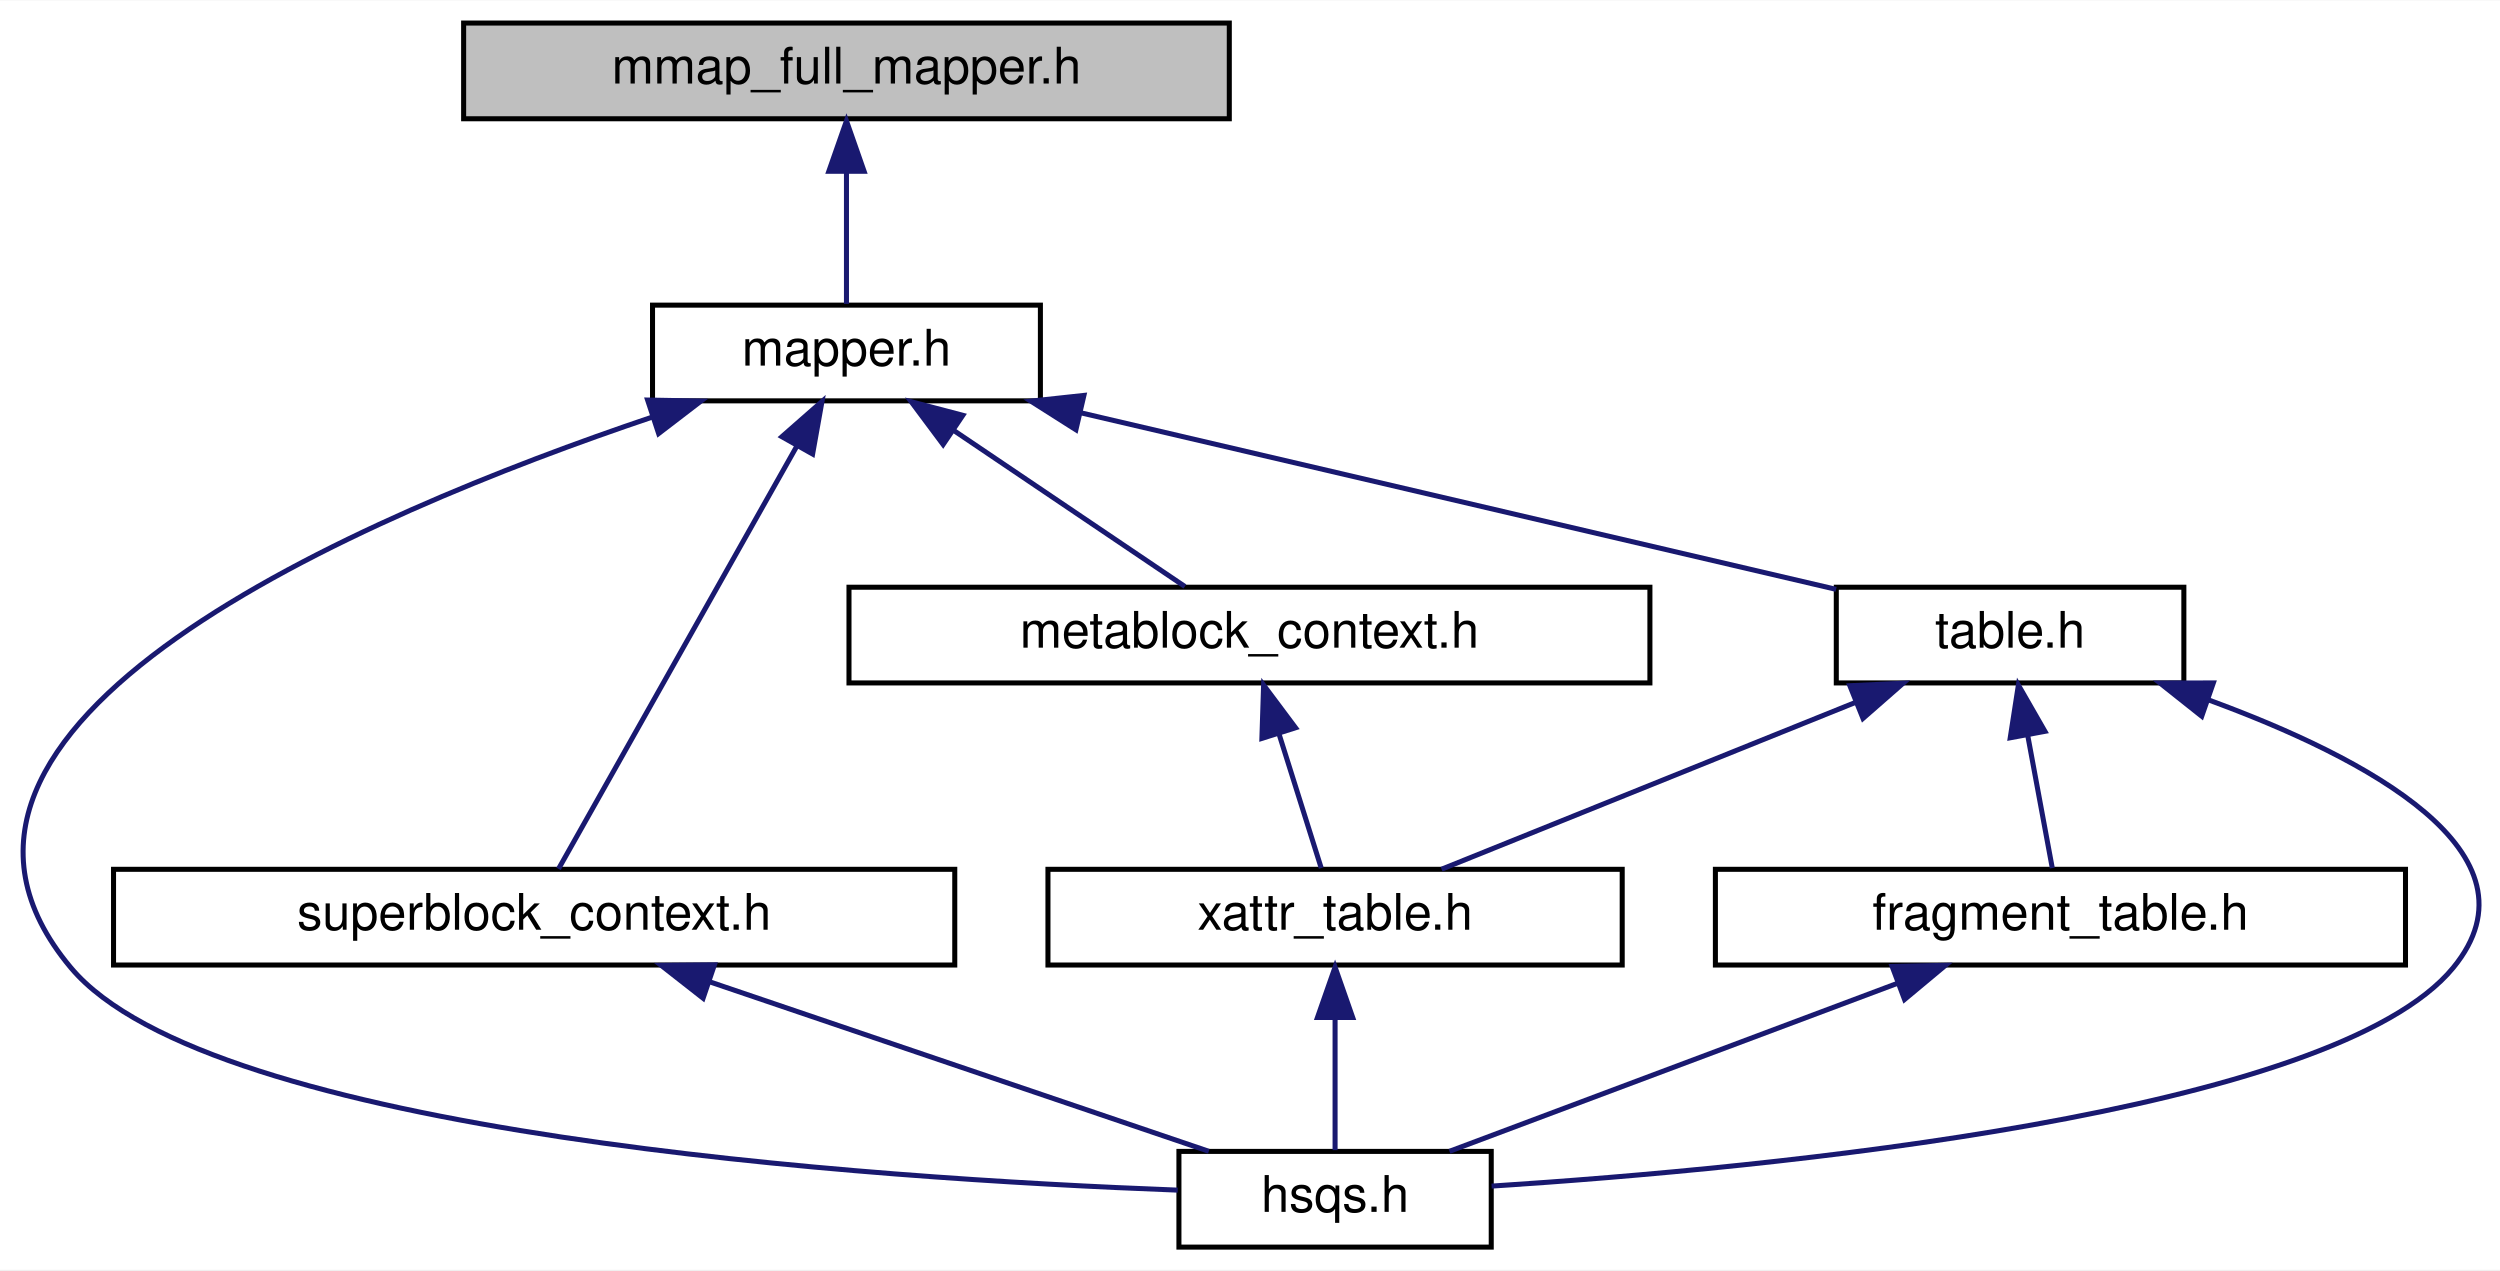
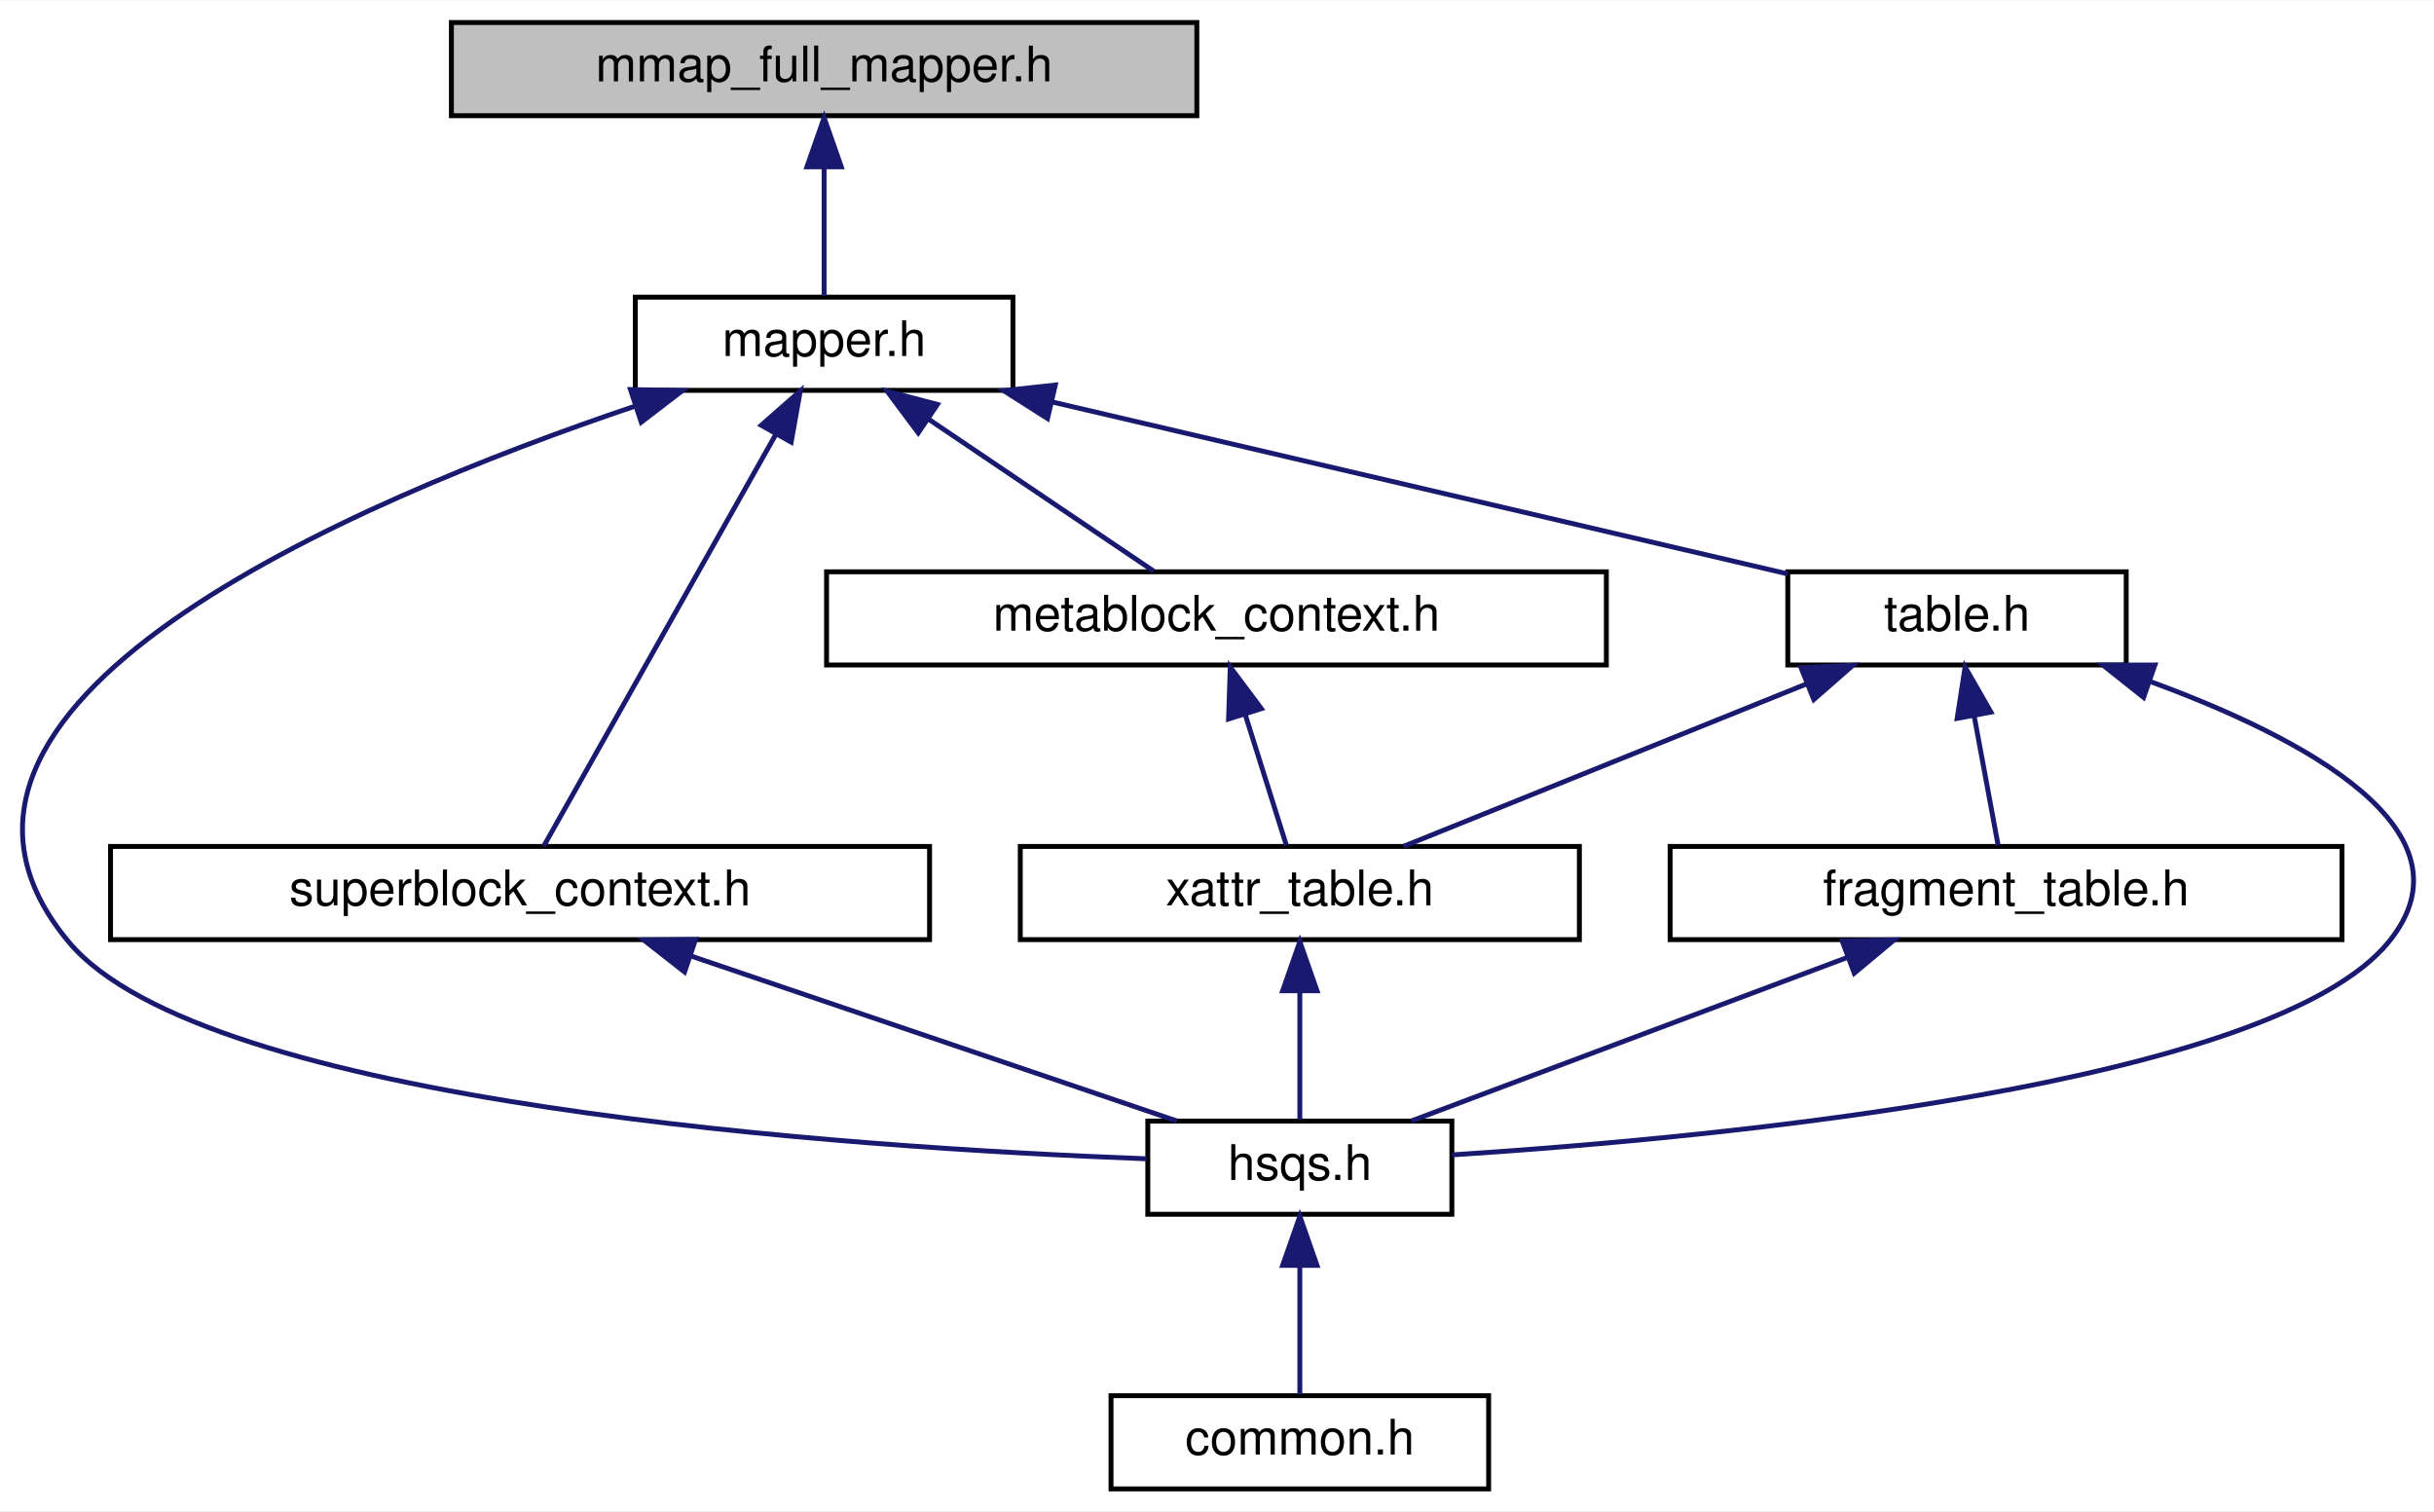
- <svg xmlns="http://www.w3.org/2000/svg" xmlns:xlink="http://www.w3.org/1999/xlink" width="496pt" height="252pt" viewBox="0.00 0.00 496.30 252.00">
-   <g id="graph0" class="graph" transform="scale(1 1) rotate(0) translate(4 248)">
-     <polygon fill="white" stroke="transparent" points="-4,4 -4,-248 492.3,-248 492.3,4 -4,4" />
+ <svg xmlns="http://www.w3.org/2000/svg" xmlns:xlink="http://www.w3.org/1999/xlink" width="496pt" height="308pt" viewBox="0.00 0.00 496.30 308.00">
+   <g id="graph0" class="graph" transform="scale(1 1) rotate(0) translate(4 304)">
+     <polygon fill="white" stroke="transparent" points="-4,4 -4,-304 492.3,-304 492.3,4 -4,4" />
    <g id="node1" class="node">
      <g id="a_node1">
        <a xlink:title=" ">
-           <polygon fill="#bfbfbf" stroke="black" points="88.04,-224.5 88.04,-243.5 240.04,-243.5 240.04,-224.5 88.04,-224.5" />
-           <text text-anchor="middle" x="164.04" y="-231.5" font-family="Helvetica,sans-Serif" font-size="10.00">mmap_full_mapper.h</text>
+           <polygon fill="#bfbfbf" stroke="black" points="88.04,-280.5 88.04,-299.5 240.04,-299.5 240.04,-280.5 88.04,-280.5" />
+           <text text-anchor="middle" x="164.04" y="-287.5" font-family="Helvetica,sans-Serif" font-size="10.00">mmap_full_mapper.h</text>
        </a>
      </g>
    </g>
    <g id="node2" class="node">
      <g id="a_node2">
        <a xlink:href="mapper_8h.html" target="_top" xlink:title=" ">
-           <polygon fill="white" stroke="black" points="125.54,-168.5 125.54,-187.5 202.54,-187.5 202.54,-168.5 125.54,-168.5" />
-           <text text-anchor="middle" x="164.04" y="-175.5" font-family="Helvetica,sans-Serif" font-size="10.00">mapper.h</text>
+           <polygon fill="white" stroke="black" points="125.54,-224.5 125.54,-243.5 202.54,-243.5 202.54,-224.5 125.54,-224.5" />
+           <text text-anchor="middle" x="164.04" y="-231.5" font-family="Helvetica,sans-Serif" font-size="10.00">mapper.h</text>
        </a>
      </g>
    </g>
    <g id="edge1" class="edge">
-       <path fill="none" stroke="midnightblue" d="M164.04,-213.8C164.04,-204.91 164.04,-194.78 164.04,-187.75" />
-       <polygon fill="midnightblue" stroke="midnightblue" points="160.54,-214.08 164.04,-224.08 167.54,-214.08 160.54,-214.08" />
+       <path fill="none" stroke="midnightblue" d="M164.04,-269.8C164.04,-260.91 164.04,-250.78 164.04,-243.75" />
+       <polygon fill="midnightblue" stroke="midnightblue" points="160.54,-270.08 164.04,-280.08 167.54,-270.08 160.54,-270.08" />
    </g>
    <g id="node3" class="node">
      <g id="a_node3">
        <a xlink:href="hsqs_8h.html" target="_top" xlink:title=" ">
-           <polygon fill="white" stroke="black" points="230.04,-0.5 230.04,-19.5 292.04,-19.5 292.04,-0.5 230.04,-0.5" />
-           <text text-anchor="middle" x="261.04" y="-7.5" font-family="Helvetica,sans-Serif" font-size="10.00">hsqs.h</text>
+           <polygon fill="white" stroke="black" points="230.04,-56.5 230.04,-75.5 292.04,-75.5 292.04,-56.5 230.04,-56.5" />
+           <text text-anchor="middle" x="261.04" y="-63.5" font-family="Helvetica,sans-Serif" font-size="10.00">hsqs.h</text>
        </a>
      </g>
    </g>
    <g id="edge2" class="edge">
-       <path fill="none" stroke="midnightblue" d="M125.58,-165.31C67.87,-145.86 -30.28,-104.19 10.04,-56 37.74,-22.89 168.88,-14.11 229.8,-11.81" />
-       <polygon fill="midnightblue" stroke="midnightblue" points="124.56,-168.66 135.16,-168.46 126.75,-162.01 124.56,-168.66" />
+       <path fill="none" stroke="midnightblue" d="M125.58,-221.31C67.87,-201.86 -30.28,-160.19 10.04,-112 37.74,-78.89 168.88,-70.11 229.8,-67.81" />
+       <polygon fill="midnightblue" stroke="midnightblue" points="124.56,-224.66 135.16,-224.46 126.75,-218.01 124.56,-224.66" />
+     </g>
+     <g id="node5" class="node">
+       <g id="a_node5">
+         <a xlink:href="metablock__context_8h.html" target="_top" xlink:title=" ">
+           <polygon fill="white" stroke="black" points="164.54,-168.5 164.54,-187.5 323.54,-187.5 323.54,-168.5 164.54,-168.5" />
+           <text text-anchor="middle" x="244.04" y="-175.5" font-family="Helvetica,sans-Serif" font-size="10.00">metablock_context.h</text>
+         </a>
+       </g>
+     </g>
+     <g id="edge4" class="edge">
+       <path fill="none" stroke="midnightblue" d="M185.34,-218.62C199.96,-208.76 218.87,-195.99 231.22,-187.65" />
+       <polygon fill="midnightblue" stroke="midnightblue" points="183.23,-215.83 176.9,-224.32 187.14,-221.63 183.23,-215.83" />
+     </g>
+     <g id="node7" class="node">
+       <g id="a_node7">
+         <a xlink:href="superblock__context_8h.html" target="_top" xlink:title=" ">
+           <polygon fill="white" stroke="black" points="18.54,-112.5 18.54,-131.5 185.54,-131.5 185.54,-112.5 18.54,-112.5" />
+           <text text-anchor="middle" x="102.04" y="-119.5" font-family="Helvetica,sans-Serif" font-size="10.00">superblock_context.h</text>
+         </a>
+       </g>
+     </g>
+     <g id="edge7" class="edge">
+       <path fill="none" stroke="midnightblue" d="M154.26,-215.64C140.79,-191.74 117.05,-149.63 106.88,-131.59" />
+       <polygon fill="midnightblue" stroke="midnightblue" points="151.22,-217.38 159.18,-224.37 157.32,-213.94 151.22,-217.38" />
+     </g>
+     <g id="node8" class="node">
+       <g id="a_node8">
+         <a xlink:href="table_8h.html" target="_top" xlink:title=" ">
+           <polygon fill="white" stroke="black" points="360.54,-168.5 360.54,-187.5 429.54,-187.5 429.54,-168.5 360.54,-168.5" />
+           <text text-anchor="middle" x="395.04" y="-175.5" font-family="Helvetica,sans-Serif" font-size="10.00">table.h</text>
+         </a>
+       </g>
+     </g>
+     <g id="edge9" class="edge">
+       <path fill="none" stroke="midnightblue" d="M210.59,-222.12C254.93,-211.75 320.65,-196.39 360.5,-187.08" />
+       <polygon fill="midnightblue" stroke="midnightblue" points="209.59,-218.76 200.64,-224.44 211.18,-225.58 209.59,-218.76" />
    </g>
    <g id="node4" class="node">
      <g id="a_node4">
-         <a xlink:href="metablock__context_8h.html" target="_top" xlink:title=" ">
-           <polygon fill="white" stroke="black" points="164.54,-112.5 164.54,-131.5 323.54,-131.5 323.54,-112.5 164.54,-112.5" />
-           <text text-anchor="middle" x="244.04" y="-119.5" font-family="Helvetica,sans-Serif" font-size="10.00">metablock_context.h</text>
+         <a xlink:href="bin_2common_8h.html" target="_top" xlink:title=" ">
+           <polygon fill="white" stroke="black" points="222.54,-0.5 222.54,-19.5 299.54,-19.5 299.54,-0.5 222.54,-0.5" />
+           <text text-anchor="middle" x="261.04" y="-7.5" font-family="Helvetica,sans-Serif" font-size="10.00">common.h</text>
        </a>
      </g>
    </g>
    <g id="edge3" class="edge">
-       <path fill="none" stroke="midnightblue" d="M185.34,-162.62C199.96,-152.76 218.87,-139.99 231.22,-131.65" />
-       <polygon fill="midnightblue" stroke="midnightblue" points="183.23,-159.83 176.9,-168.32 187.14,-165.63 183.23,-159.83" />
+       <path fill="none" stroke="midnightblue" d="M261.04,-45.8C261.04,-36.91 261.04,-26.78 261.04,-19.75" />
+       <polygon fill="midnightblue" stroke="midnightblue" points="257.54,-46.08 261.04,-56.08 264.54,-46.08 257.54,-46.08" />
    </g>
    <g id="node6" class="node">
      <g id="a_node6">
-         <a xlink:href="superblock__context_8h.html" target="_top" xlink:title=" ">
-           <polygon fill="white" stroke="black" points="18.54,-56.5 18.54,-75.5 185.54,-75.5 185.54,-56.5 18.54,-56.5" />
-           <text text-anchor="middle" x="102.04" y="-63.5" font-family="Helvetica,sans-Serif" font-size="10.00">superblock_context.h</text>
+         <a xlink:href="xattr__table_8h.html" target="_top" xlink:title=" ">
+           <polygon fill="white" stroke="black" points="204.04,-112.5 204.04,-131.5 318.04,-131.5 318.04,-112.5 204.04,-112.5" />
+           <text text-anchor="middle" x="261.04" y="-119.5" font-family="Helvetica,sans-Serif" font-size="10.00">xattr_table.h</text>
        </a>
      </g>
    </g>
+     <g id="edge5" class="edge">
+       <path fill="none" stroke="midnightblue" d="M249.9,-158.4C252.74,-149.36 256.02,-138.94 258.29,-131.75" />
+       <polygon fill="midnightblue" stroke="midnightblue" points="246.51,-157.49 246.85,-168.08 253.19,-159.6 246.51,-157.49" />
+     </g>
    <g id="edge6" class="edge">
-       <path fill="none" stroke="midnightblue" d="M154.26,-159.64C140.79,-135.74 117.05,-93.63 106.88,-75.59" />
-       <polygon fill="midnightblue" stroke="midnightblue" points="151.22,-161.38 159.18,-168.37 157.32,-157.94 151.22,-161.38" />
+       <path fill="none" stroke="midnightblue" d="M261.04,-101.8C261.04,-92.91 261.04,-82.78 261.04,-75.75" />
+       <polygon fill="midnightblue" stroke="midnightblue" points="257.54,-102.08 261.04,-112.08 264.54,-102.08 257.54,-102.08" />
    </g>
-     <g id="node7" class="node">
-       <g id="a_node7">
-         <a xlink:href="table_8h.html" target="_top" xlink:title=" ">
-           <polygon fill="white" stroke="black" points="360.54,-112.5 360.54,-131.5 429.54,-131.5 429.54,-112.5 360.54,-112.5" />
-           <text text-anchor="middle" x="395.04" y="-119.5" font-family="Helvetica,sans-Serif" font-size="10.00">table.h</text>
+     <g id="edge8" class="edge">
+       <path fill="none" stroke="midnightblue" d="M136.87,-109.17C166.81,-99 209.26,-84.59 235.97,-75.52" />
+       <polygon fill="midnightblue" stroke="midnightblue" points="135.58,-105.91 127.24,-112.44 137.83,-112.54 135.58,-105.91" />
+     </g>
+     <g id="edge12" class="edge">
+       <path fill="none" stroke="midnightblue" d="M434.32,-165.17C465.71,-153.69 501.62,-134.72 483.04,-112 459.27,-82.93 347.39,-72.19 292.11,-68.61" />
+       <polygon fill="midnightblue" stroke="midnightblue" points="433.09,-161.89 424.79,-168.48 435.39,-168.5 433.09,-161.89" />
+     </g>
+     <g id="edge13" class="edge">
+       <path fill="none" stroke="midnightblue" d="M364.36,-164.64C339.22,-154.5 304.29,-140.43 282.18,-131.52" />
+       <polygon fill="midnightblue" stroke="midnightblue" points="363.23,-167.95 373.81,-168.44 365.84,-161.46 363.23,-167.95" />
+     </g>
+     <g id="node9" class="node">
+       <g id="a_node9">
+         <a xlink:href="fragment__table_8h.html" target="_top" xlink:title=" ">
+           <polygon fill="white" stroke="black" points="336.54,-112.5 336.54,-131.5 473.54,-131.5 473.54,-112.5 336.54,-112.5" />
+           <text text-anchor="middle" x="405.04" y="-119.5" font-family="Helvetica,sans-Serif" font-size="10.00">fragment_table.h</text>
        </a>
      </g>
    </g>
-     <g id="edge8" class="edge">
-       <path fill="none" stroke="midnightblue" d="M210.59,-166.12C254.93,-155.75 320.65,-140.39 360.5,-131.08" />
-       <polygon fill="midnightblue" stroke="midnightblue" points="209.59,-162.76 200.64,-168.44 211.18,-169.58 209.59,-162.76" />
-     </g>
-     <g id="node5" class="node">
-       <g id="a_node5">
-         <a xlink:href="xattr__table_8h.html" target="_top" xlink:title=" ">
-           <polygon fill="white" stroke="black" points="204.04,-56.5 204.04,-75.5 318.04,-75.5 318.04,-56.5 204.04,-56.5" />
-           <text text-anchor="middle" x="261.04" y="-63.5" font-family="Helvetica,sans-Serif" font-size="10.00">xattr_table.h</text>
-         </a>
-       </g>
-     </g>
-     <g id="edge4" class="edge">
-       <path fill="none" stroke="midnightblue" d="M249.9,-102.4C252.74,-93.36 256.02,-82.94 258.29,-75.75" />
-       <polygon fill="midnightblue" stroke="midnightblue" points="246.51,-101.49 246.85,-112.08 253.19,-103.6 246.51,-101.49" />
-     </g>
-     <g id="edge5" class="edge">
-       <path fill="none" stroke="midnightblue" d="M261.04,-45.8C261.04,-36.91 261.04,-26.78 261.04,-19.75" />
-       <polygon fill="midnightblue" stroke="midnightblue" points="257.54,-46.08 261.04,-56.08 264.54,-46.08 257.54,-46.08" />
-     </g>
-     <g id="edge7" class="edge">
-       <path fill="none" stroke="midnightblue" d="M136.87,-53.17C166.81,-43 209.26,-28.59 235.97,-19.52" />
-       <polygon fill="midnightblue" stroke="midnightblue" points="135.58,-49.91 127.24,-56.44 137.83,-56.54 135.58,-49.91" />
+     <g id="edge10" class="edge">
+       <path fill="none" stroke="midnightblue" d="M398.54,-158.1C400.2,-149.14 402.11,-138.86 403.42,-131.75" />
+       <polygon fill="midnightblue" stroke="midnightblue" points="395.07,-157.61 396.69,-168.08 401.96,-158.89 395.07,-157.61" />
    </g>
    <g id="edge11" class="edge">
-       <path fill="none" stroke="midnightblue" d="M434.32,-109.17C465.71,-97.69 501.62,-78.72 483.04,-56 459.27,-26.93 347.39,-16.19 292.11,-12.61" />
-       <polygon fill="midnightblue" stroke="midnightblue" points="433.09,-105.89 424.79,-112.48 435.39,-112.5 433.09,-105.89" />
-     </g>
-     <g id="edge12" class="edge">
-       <path fill="none" stroke="midnightblue" d="M364.36,-108.64C339.22,-98.5 304.29,-84.43 282.18,-75.52" />
-       <polygon fill="midnightblue" stroke="midnightblue" points="363.23,-111.95 373.81,-112.44 365.84,-105.46 363.23,-111.95" />
-     </g>
-     <g id="node8" class="node">
-       <g id="a_node8">
-         <a xlink:href="fragment__table_8h.html" target="_top" xlink:title=" ">
-           <polygon fill="white" stroke="black" points="336.54,-56.5 336.54,-75.5 473.54,-75.5 473.54,-56.5 336.54,-56.5" />
-           <text text-anchor="middle" x="405.04" y="-63.5" font-family="Helvetica,sans-Serif" font-size="10.00">fragment_table.h</text>
-         </a>
-       </g>
-     </g>
-     <g id="edge9" class="edge">
-       <path fill="none" stroke="midnightblue" d="M398.54,-102.1C400.2,-93.14 402.11,-82.86 403.42,-75.75" />
-       <polygon fill="midnightblue" stroke="midnightblue" points="395.07,-101.61 396.69,-112.08 401.96,-102.89 395.07,-101.61" />
-     </g>
-     <g id="edge10" class="edge">
-       <path fill="none" stroke="midnightblue" d="M372.79,-52.91C345.72,-42.75 307.73,-28.51 283.75,-19.52" />
-       <polygon fill="midnightblue" stroke="midnightblue" points="371.63,-56.21 382.22,-56.44 374.09,-49.66 371.63,-56.21" />
+       <path fill="none" stroke="midnightblue" d="M372.79,-108.91C345.72,-98.75 307.73,-84.51 283.75,-75.52" />
+       <polygon fill="midnightblue" stroke="midnightblue" points="371.63,-112.21 382.22,-112.44 374.09,-105.66 371.63,-112.21" />
    </g>
  </g>
</svg>
